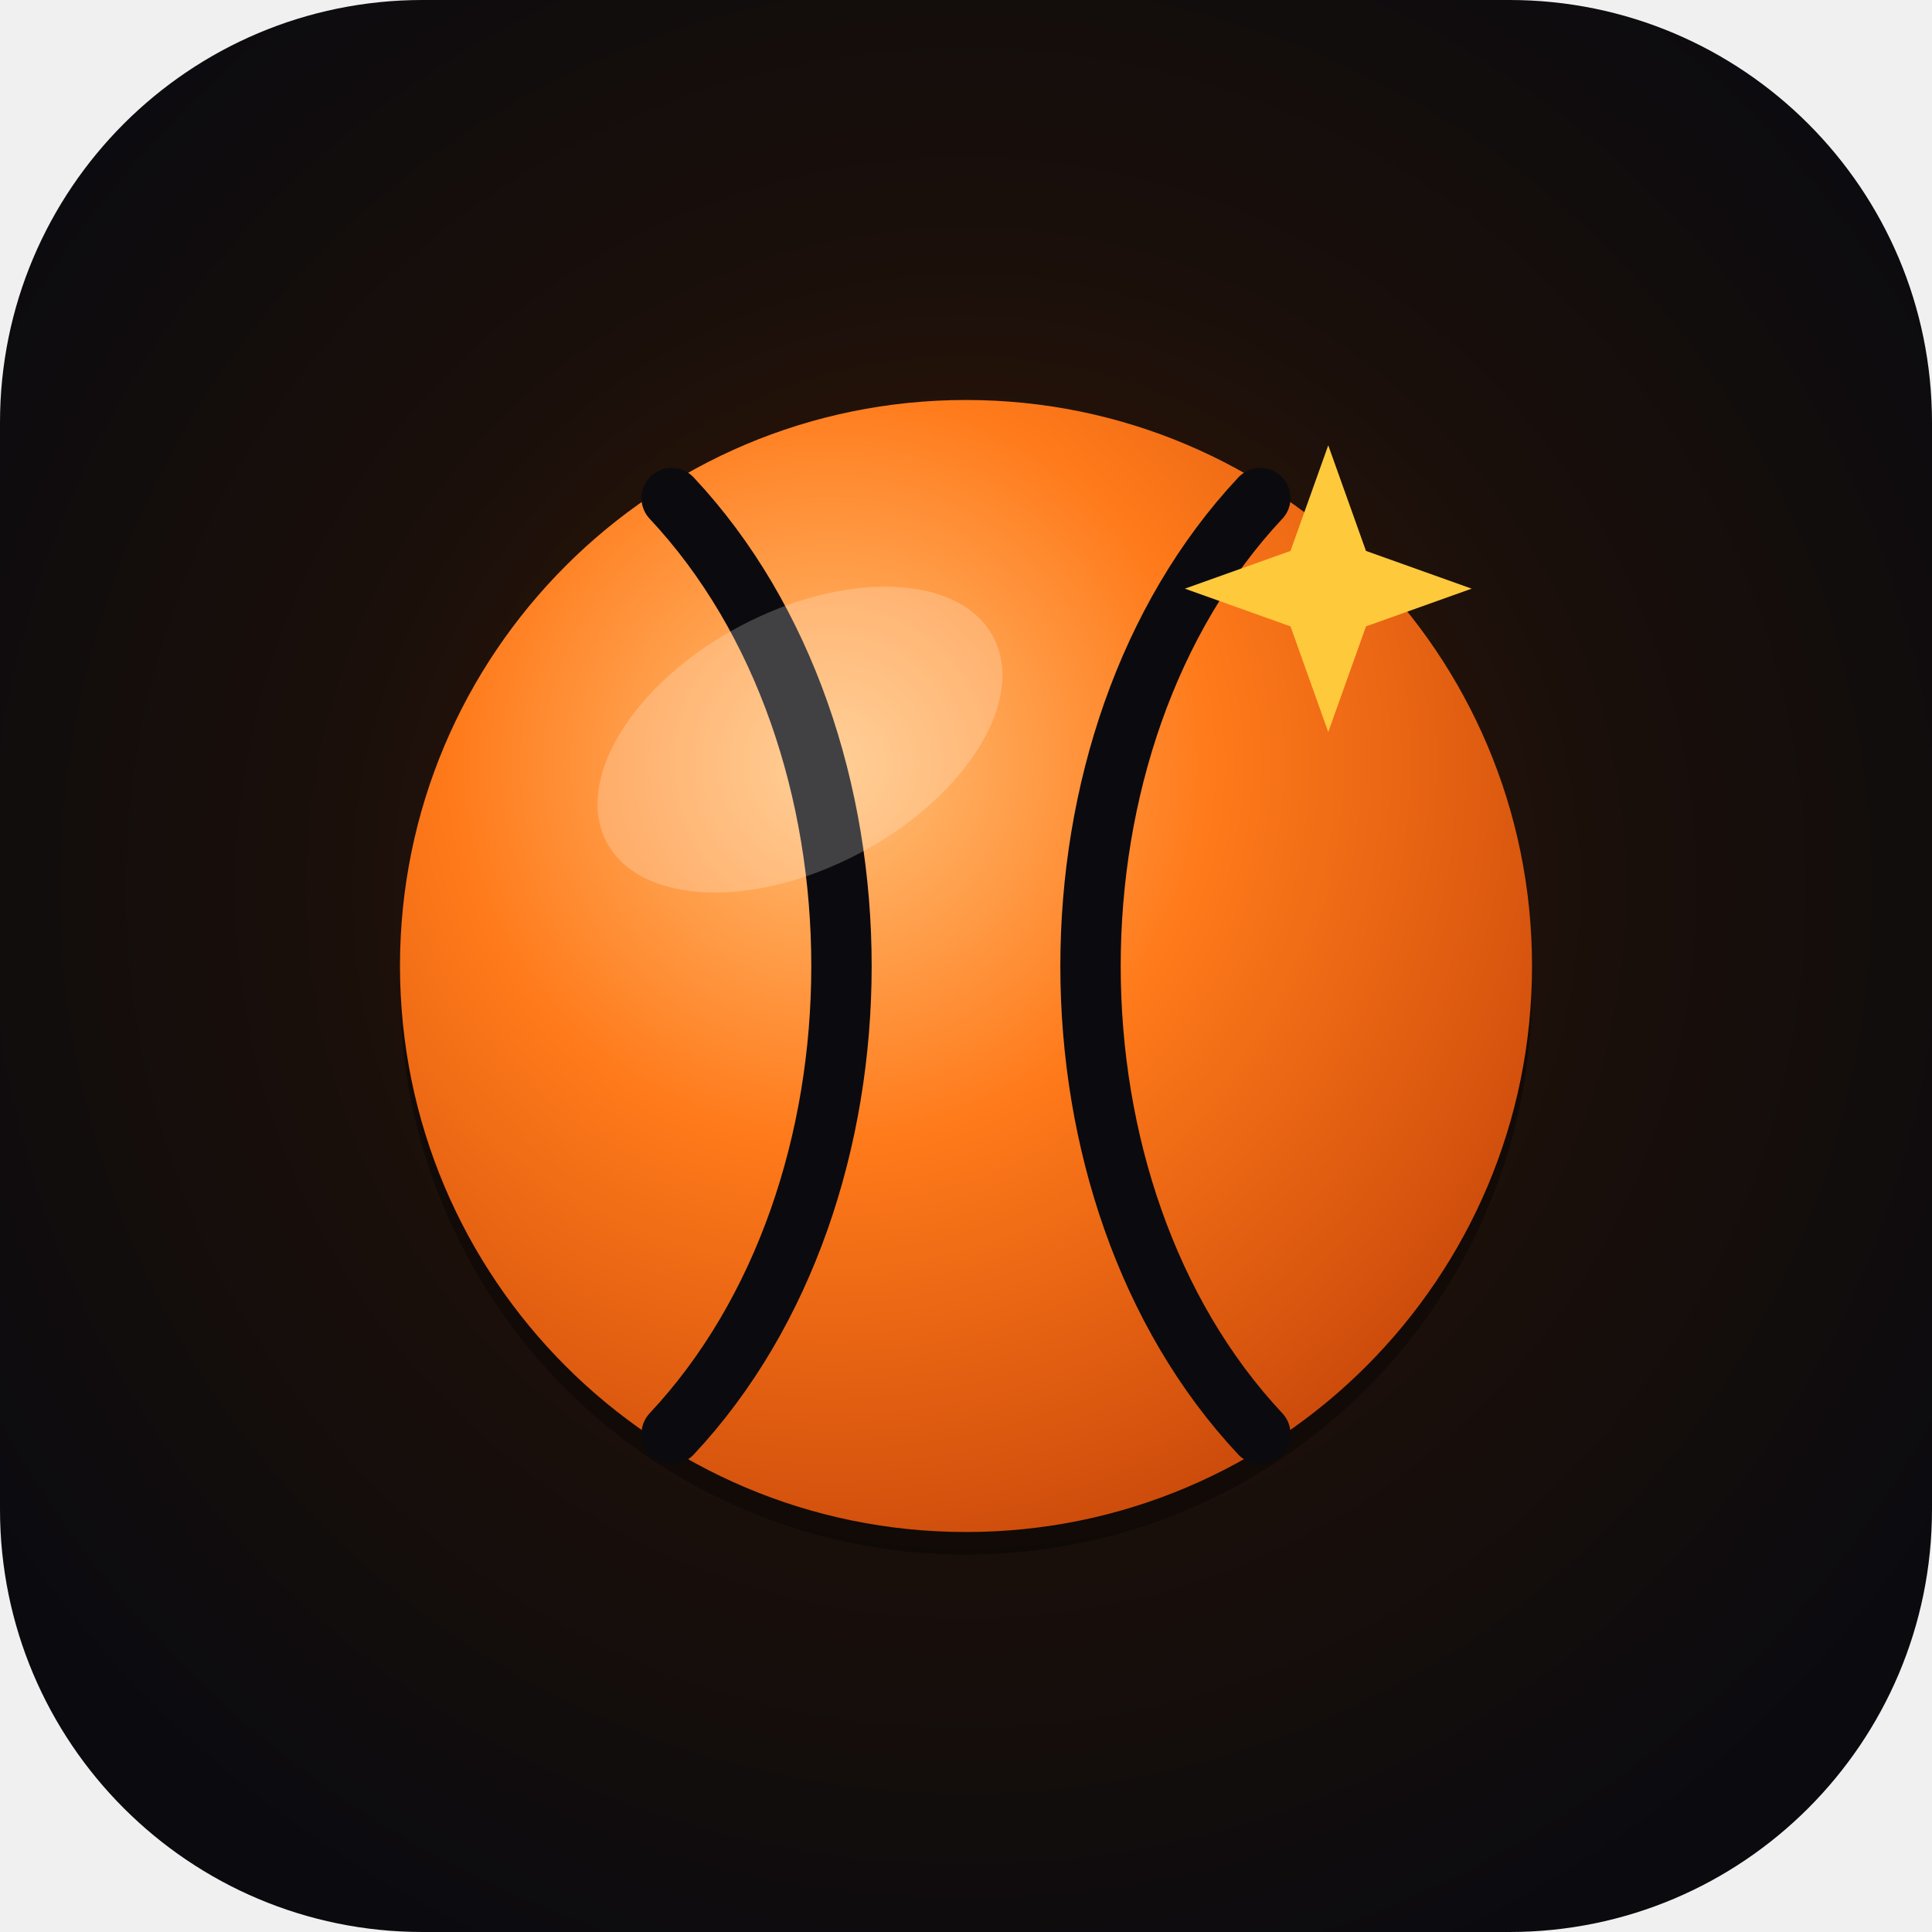
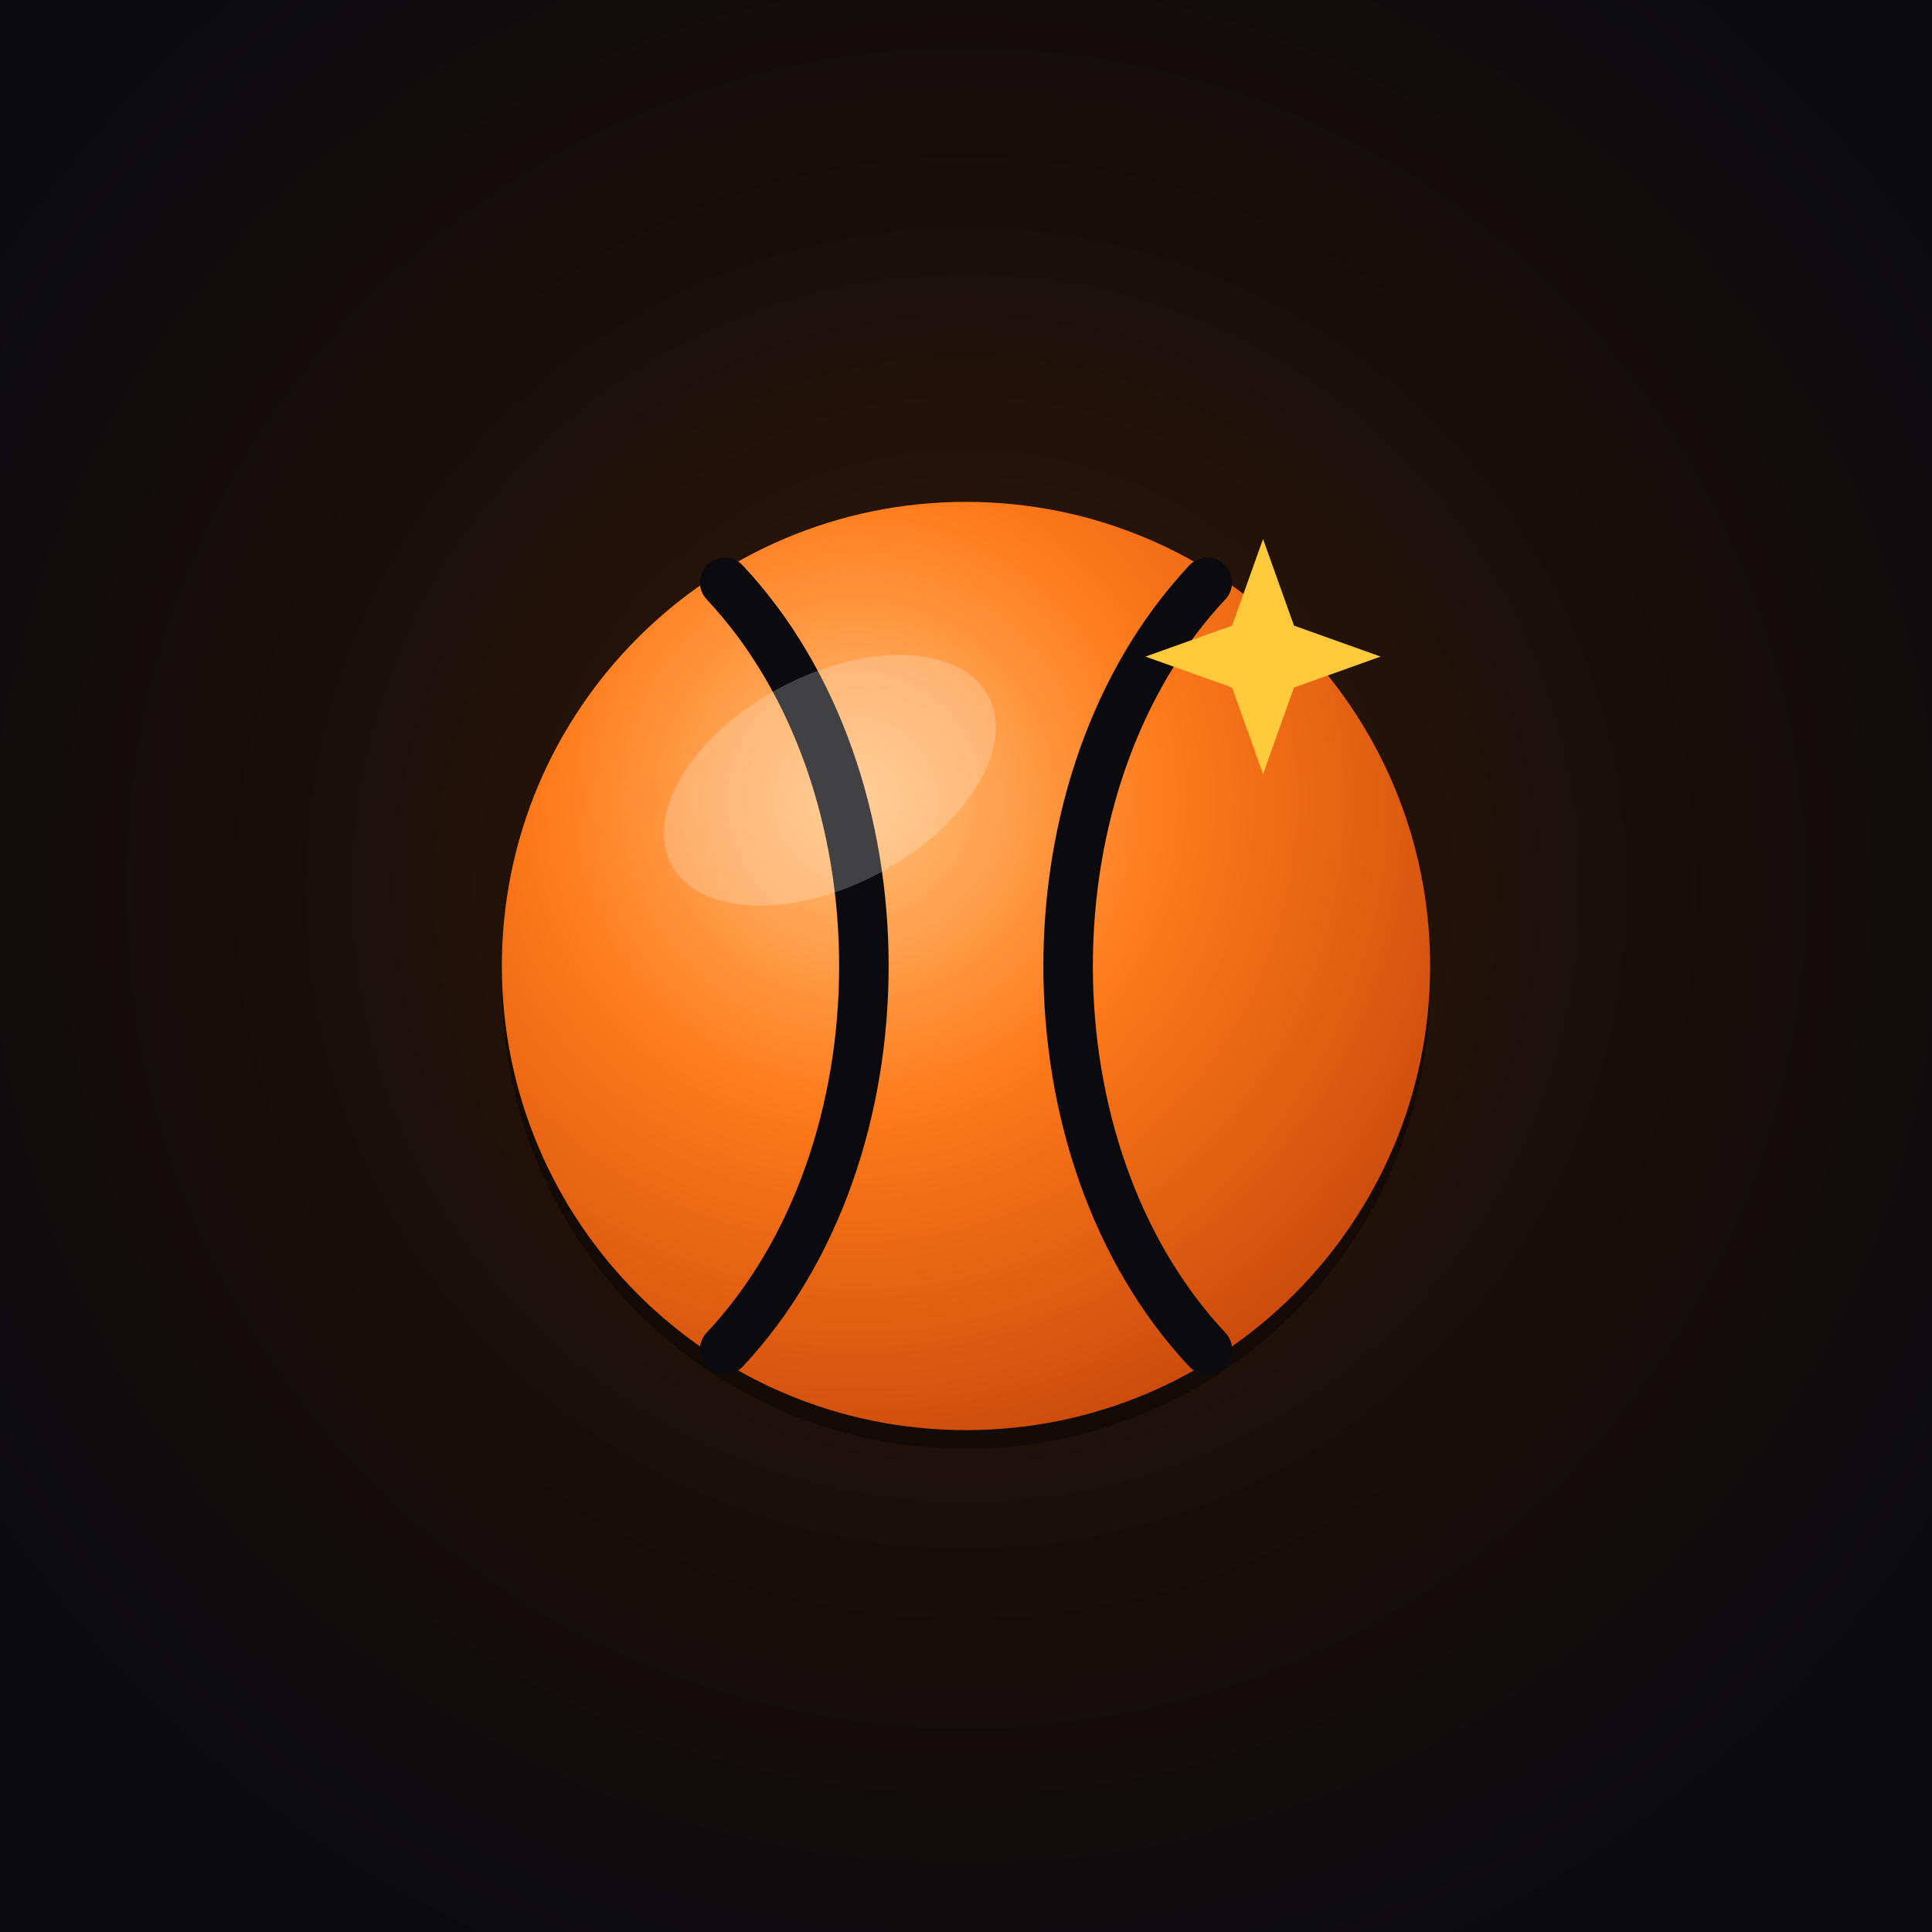
<svg xmlns="http://www.w3.org/2000/svg" viewBox="0 0 512 512" width="512" height="512">
  <defs>
    <radialGradient id="glow" cx="50%" cy="46%" r="60%">
      <stop offset="0" stop-color="#3a1a07" />
      <stop offset="0.55" stop-color="#1a0f0a" />
      <stop offset="1" stop-color="#0B0B0F" />
    </radialGradient>
    <radialGradient id="ball" cx="38%" cy="32%" r="75%">
      <stop offset="0" stop-color="#FFC27A" />
      <stop offset="0.45" stop-color="#FF7A1A" />
      <stop offset="1" stop-color="#C9480A" />
    </radialGradient>
  </defs>
-   <rect width="512" height="512" rx="112" fill="url(#glow)" />
-   <g transform="translate(0.00 0.00) scale(1)">
+   <rect width="512" height="512" fill="url(#glow)" />
+   <g transform="translate(46.08 46.08) scale(0.82)">
    <circle cx="256" cy="262" r="150" fill="#000" opacity="0.35" />
    <circle cx="256" cy="256" r="150" fill="url(#ball)" />
    <path d="M178 132 C 238 196, 238 316, 178 380" fill="none" stroke="#0B0B0F" stroke-width="16" stroke-linecap="round" />
    <path d="M334 132 C 274 196, 274 316, 334 380" fill="none" stroke="#0B0B0F" stroke-width="16" stroke-linecap="round" />
    <ellipse cx="212" cy="196" rx="58" ry="34" fill="#fff" opacity="0.22" transform="rotate(-28 212 196)" />
    <path d="M352 118 L362 146 L390 156 L362 166 L352 194 L342 166 L314 156 L342 146 Z" fill="#FFC93C" />
  </g>
</svg>
